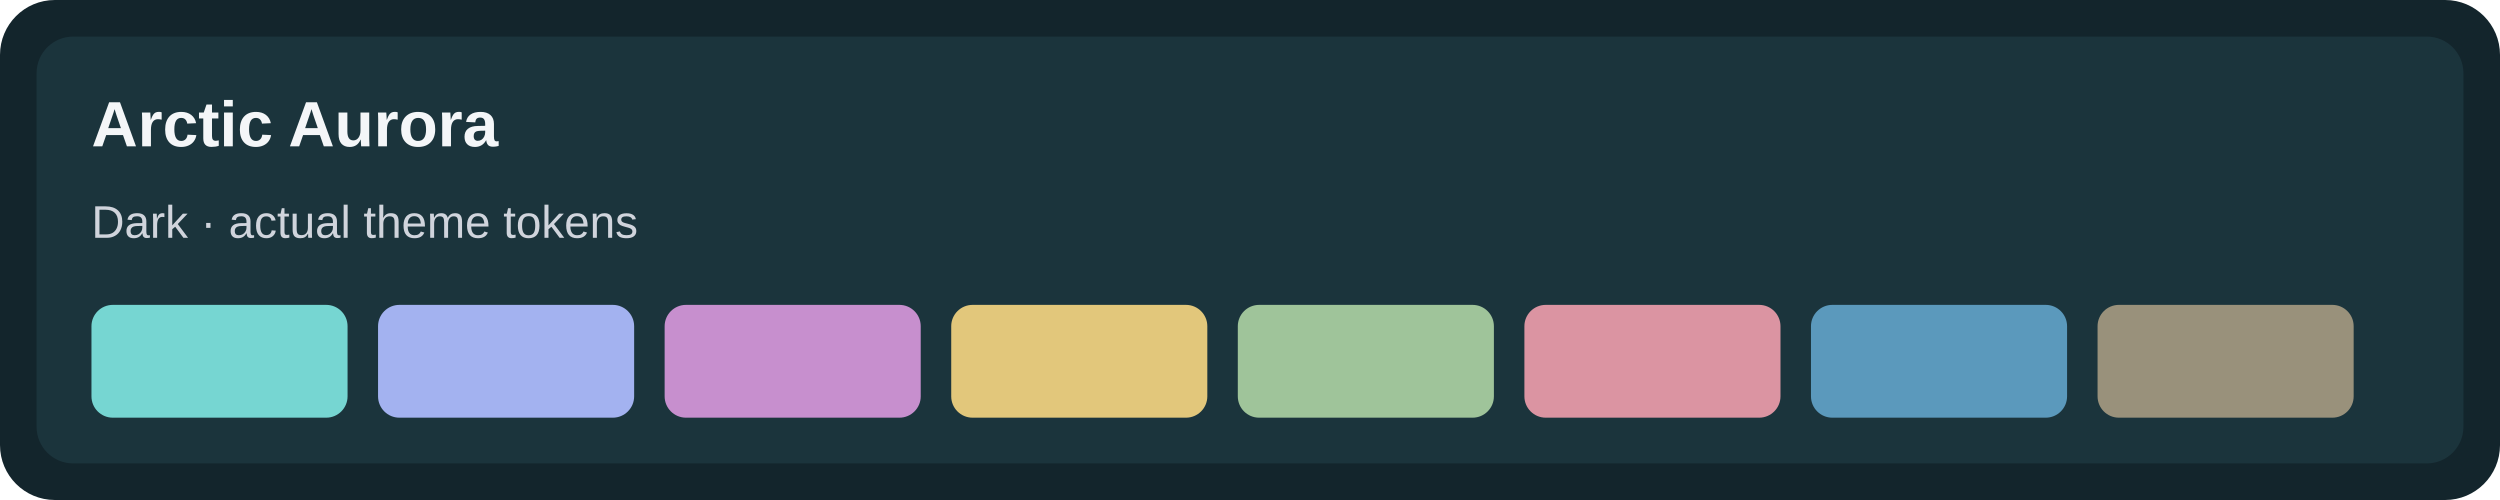
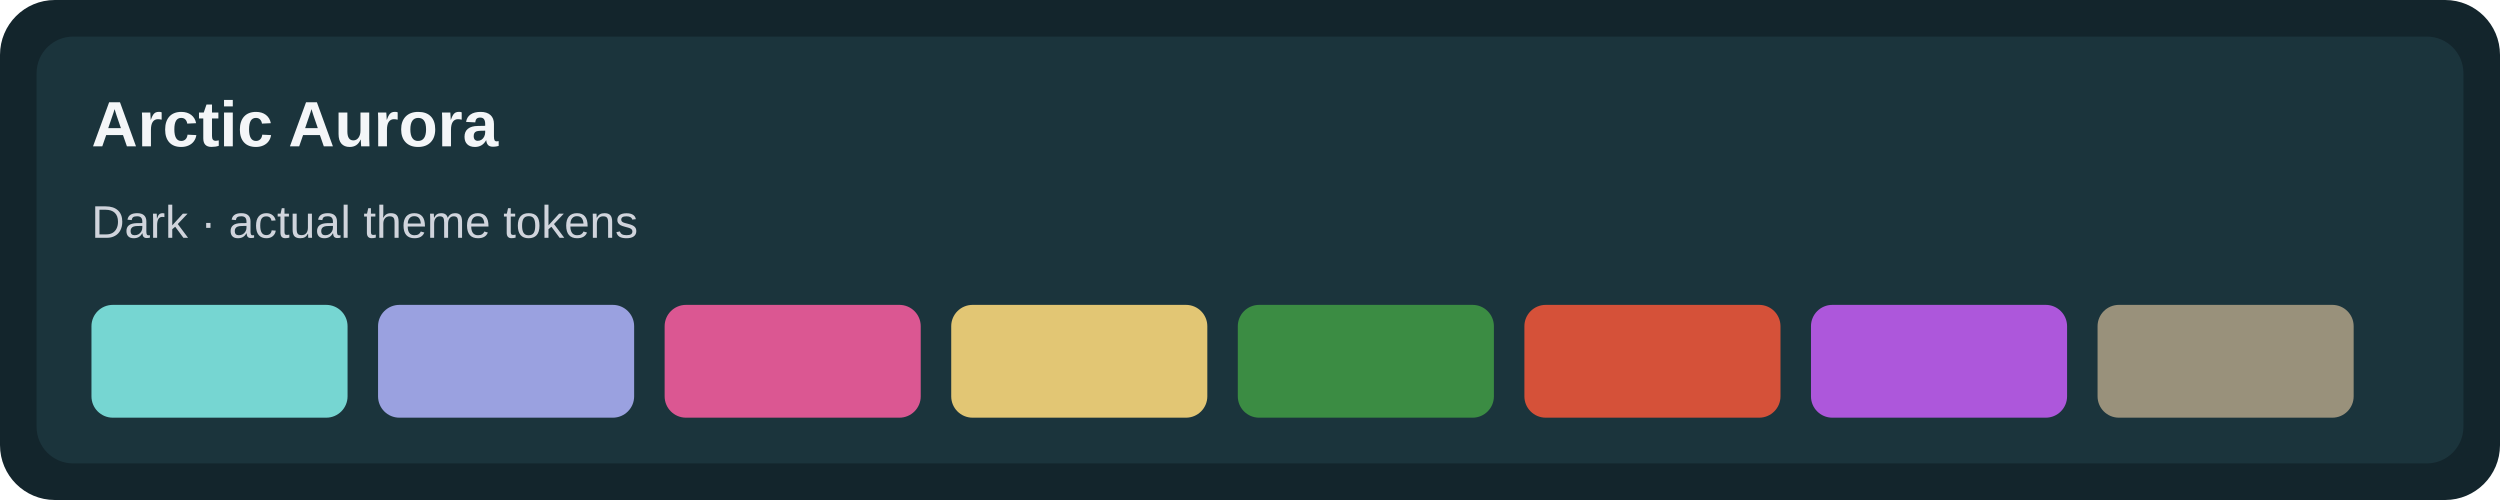
<svg xmlns="http://www.w3.org/2000/svg" width="820" height="164" viewBox="0 0 820 164">
  <rect width="820" height="164" rx="18" fill="#13252C" />
  <rect x="12" y="12" width="796" height="140" rx="12" fill="#1B343C" />
  <text x="30" y="48" fill="#F4F6F8" font-family="Segoe UI,Arial,sans-serif" font-size="21" font-weight="650">Arctic Aurora</text>
  <text x="30" y="78" fill="#D0D4DC" font-family="Segoe UI,Arial,sans-serif" font-size="15">Dark · actual theme tokens</text>
  <rect x="30" y="100" width="84" height="37" rx="7" fill="#76D6D2" />
-   <rect x="124" y="100" width="84" height="37" rx="7" fill="#A3B2F0" />
-   <rect x="218" y="100" width="84" height="37" rx="7" fill="#C78FCE" />
-   <rect x="312" y="100" width="84" height="37" rx="7" fill="#E2C77B" />
-   <rect x="406" y="100" width="84" height="37" rx="7" fill="#9FC49A" />
-   <rect x="500" y="100" width="84" height="37" rx="7" fill="#DB94A2" />
-   <rect x="594" y="100" width="84" height="37" rx="7" fill="#5B99BC" />
+   <rect x="124" y="100" width="84" height="37" rx="7" fill="#9AA1E0" />
+   <rect x="218" y="100" width="84" height="37" rx="7" fill="#DB5792" />
+   <rect x="312" y="100" width="84" height="37" rx="7" fill="#E2C674" />
+   <rect x="406" y="100" width="84" height="37" rx="7" fill="#3B8C43" />
+   <rect x="500" y="100" width="84" height="37" rx="7" fill="#D55139" />
+   <rect x="594" y="100" width="84" height="37" rx="7" fill="#AD57DB" />
  <rect x="688" y="100" width="84" height="37" rx="7" fill="#99917B" />
</svg>
